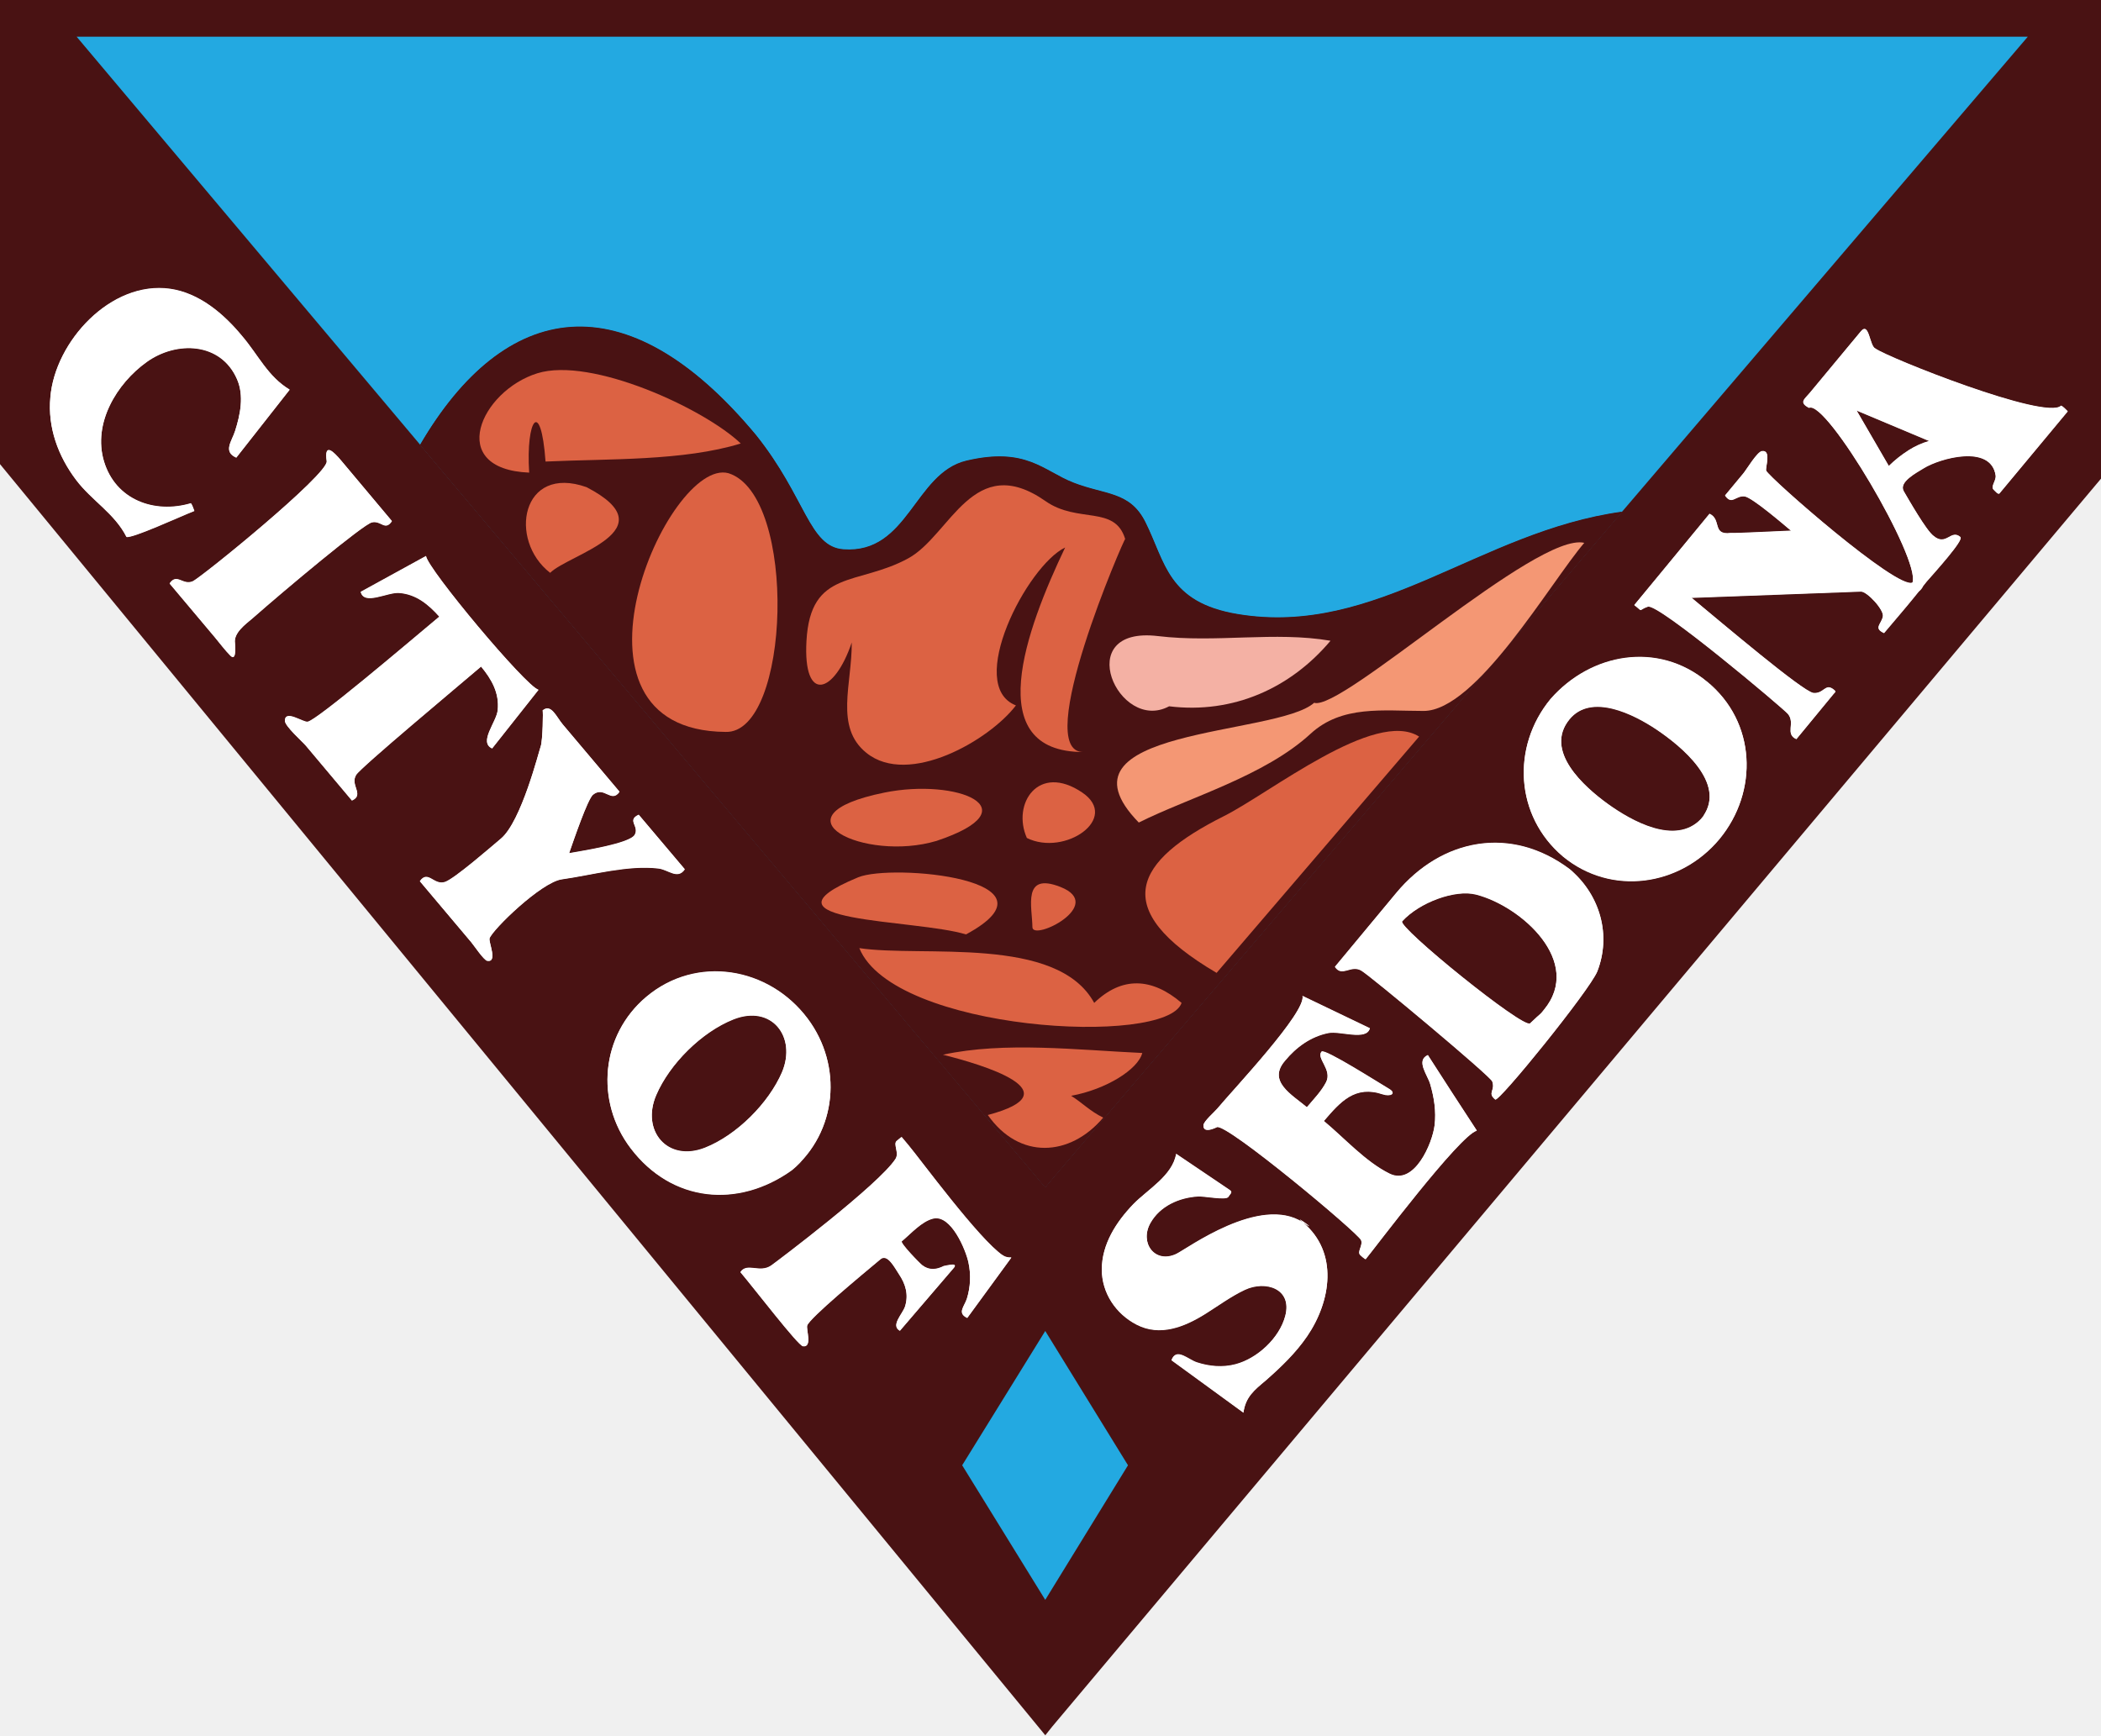
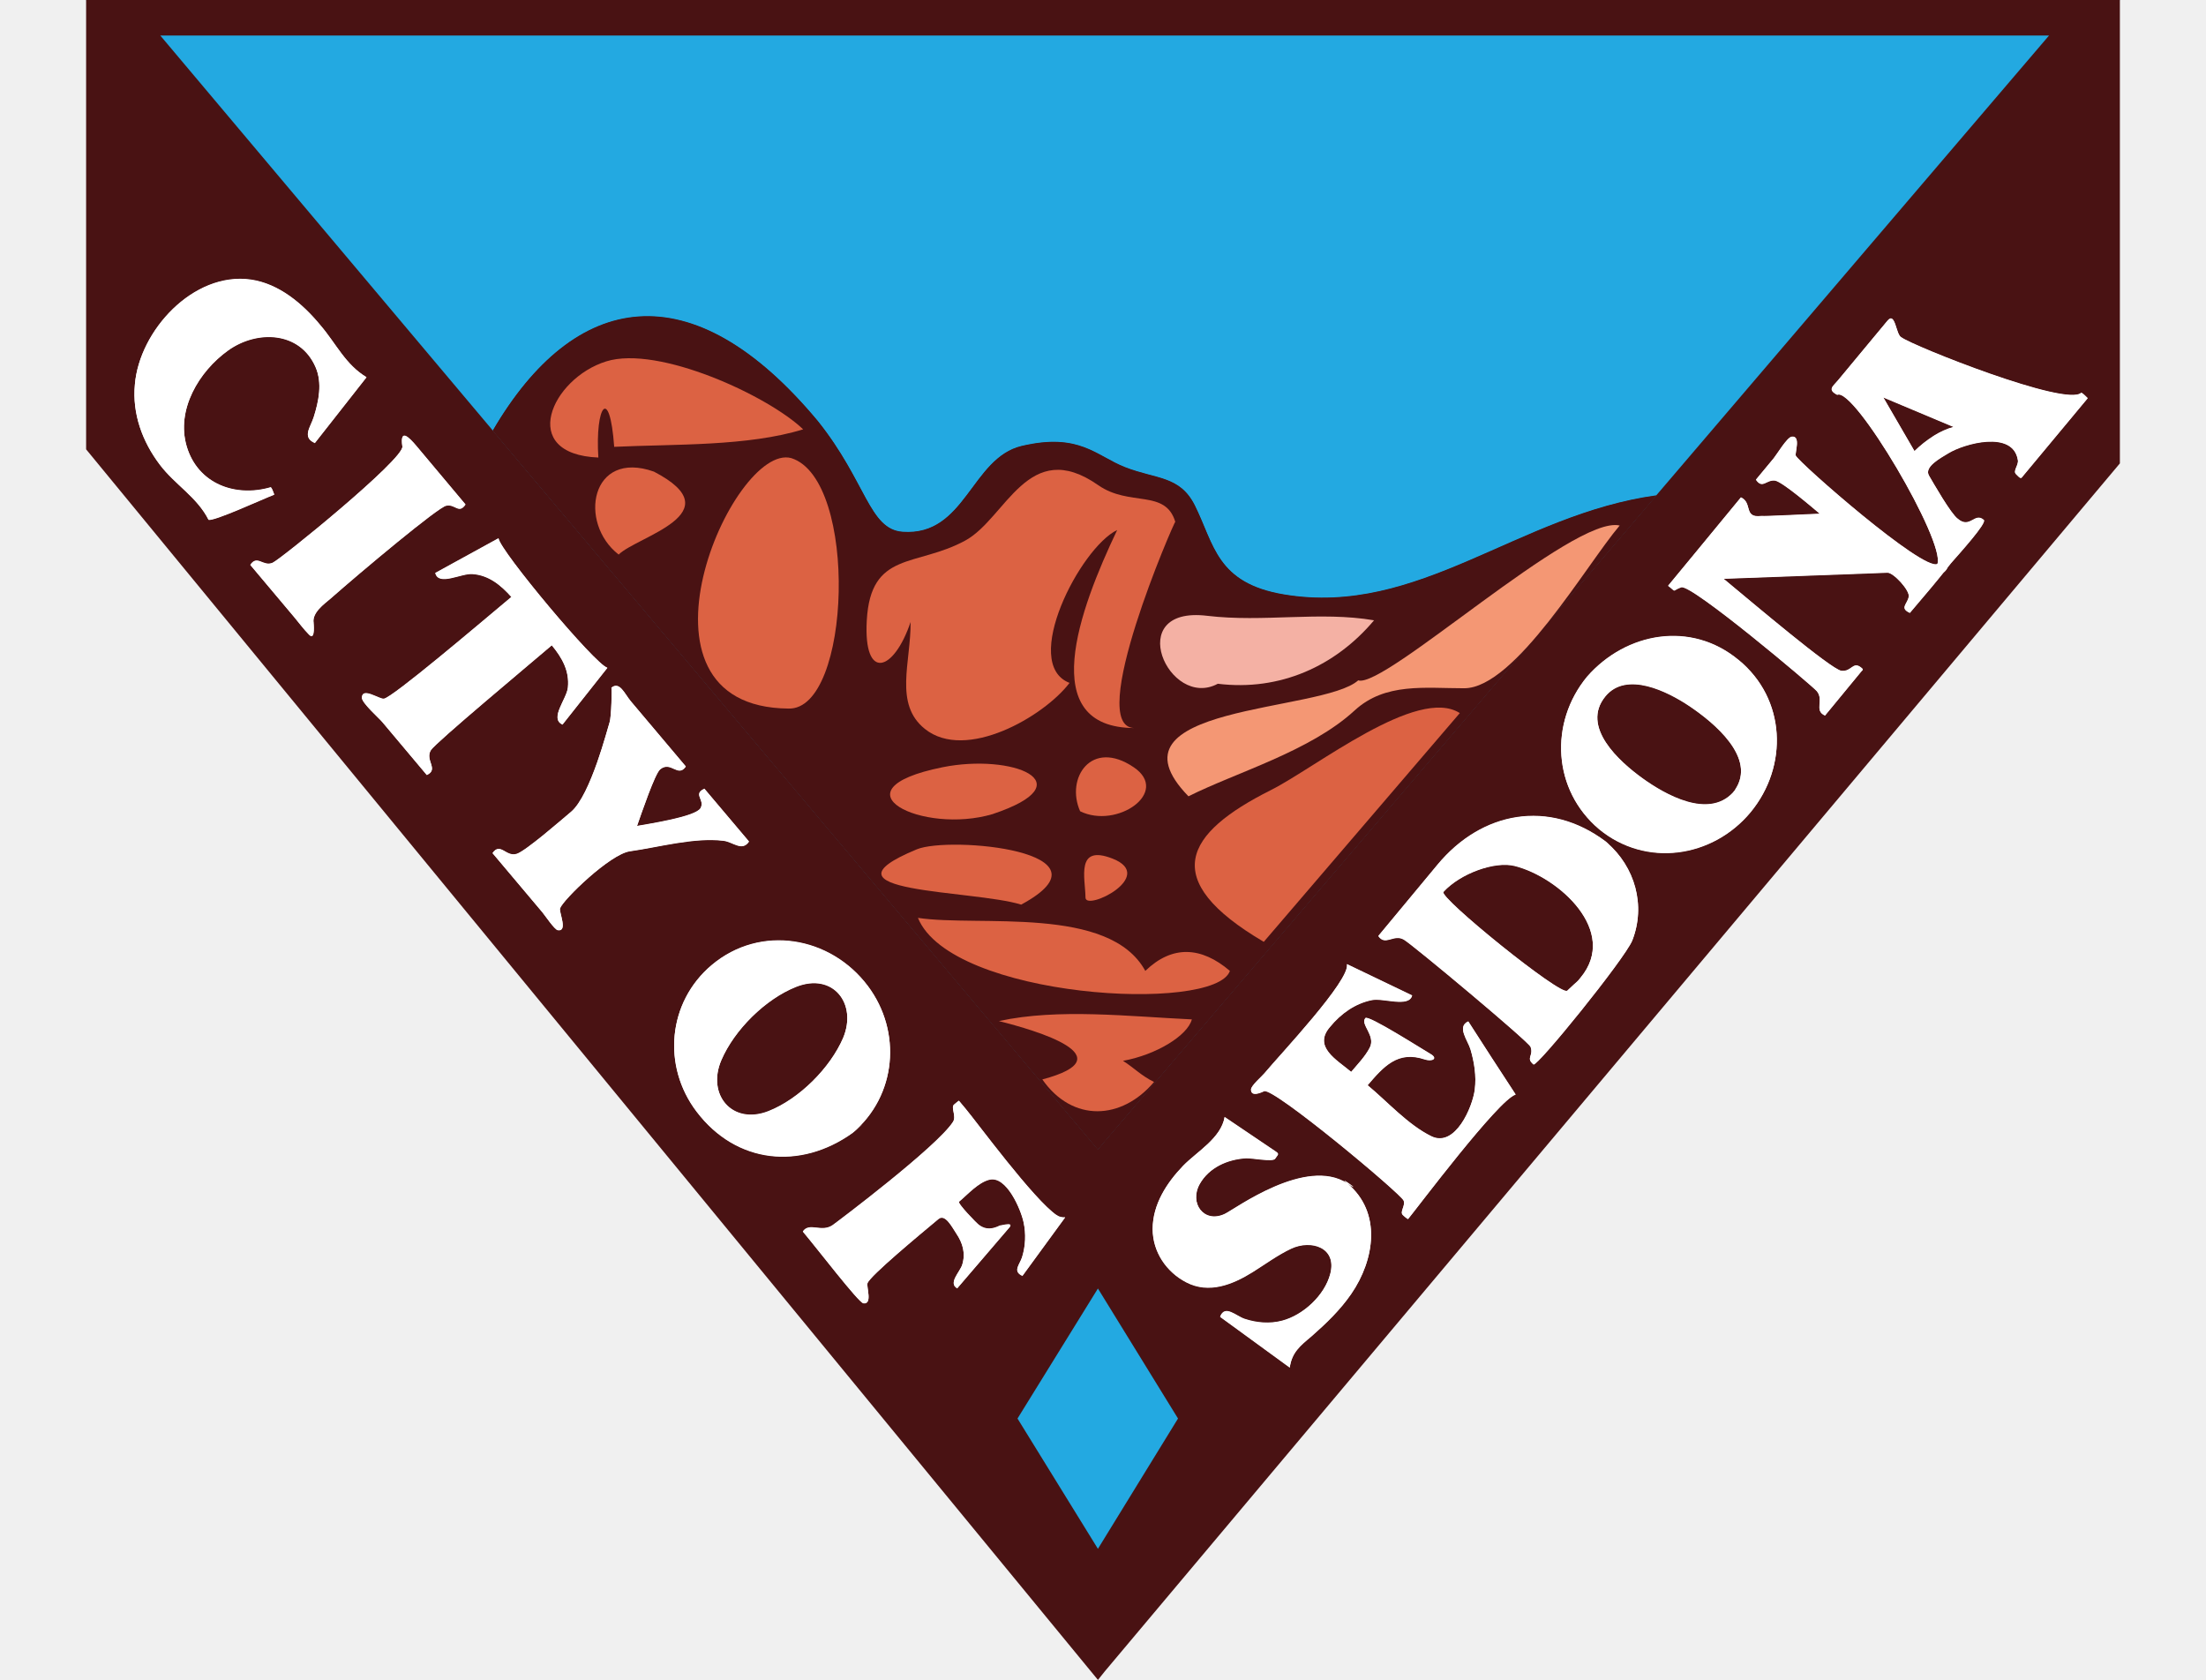
- <svg xmlns="http://www.w3.org/2000/svg" version="1" width="101.668" height="83.984" viewBox="42.185 0 101.668 83.984">
+ <svg xmlns="http://www.w3.org/2000/svg" version="1" width="281" height="214" viewBox="42.185 0 101.668 83.984">
  <path fill="#23A9E1" d="M42.185 0l50.581 59.054L143.853 0z" />
  <path fill="#491213" d="M93.104 0H42.185v22.463l50.582 61.521.338-.424 50.748-60.394V0H93.104zm0 57.05l-.338.41L45.893 1.776h94.418L93.104 57.05z" />
  <path fill="#491213" d="M92.766 57.46l.338-.41 27.576-32.287c-6.912.949-11.863 6.076-18.604 4.955-3.396-.563-3.498-2.514-4.469-4.455-.746-1.493-1.938-1.303-3.486-1.91-1.443-.564-2.277-1.738-5.162-1.061-2.528.592-2.809 4.518-5.953 4.293-1.688-.121-1.811-2.498-4.244-5.539-6.301-7.571-12.157-6.523-16.245.475L92.766 57.46z" />
  <path fill="#FFF" d="M65.464 32.248c.513.618.892 1.284.806 2.116-.06.579-.937 1.55-.271 1.847l2.242-2.834c-.602-.151-5.365-5.849-5.441-6.473l-3.159 1.734c.164.66 1.295.005 1.854.046.828.06 1.424.56 1.953 1.151-1.729 1.449-5.932 5.018-6.375 5.09-.227.037-1.089-.601-1.102-.055-.007.262.853 1.014 1.015 1.209.743.885 1.485 1.771 2.229 2.652.619-.281-.108-.73.205-1.242.235-.374 4.904-4.265 6.044-5.241zM60.192 25.269c.442-.095.623.434.957-.056-.814-.974-1.633-1.945-2.447-2.918-.372-.441-.841-.916-.707.019.089.63-6.113 5.664-6.493 5.819-.479.197-.758-.416-1.108.098l2.192 2.607c.246.293.478.612.747.883.339.339.208-.672.225-.586-.092-.512.526-.947.854-1.228 1.544-1.36 5.397-4.588 5.78-4.638zM51.42 24.352c-1.768.523-3.649-.164-4.207-2.042-.543-1.835.614-3.757 2.071-4.802 1.438-1.031 3.589-.969 4.373.838.346.8.157 1.707-.095 2.503-.16.506-.598 1 .057 1.288.859-1.096 1.721-2.189 2.581-3.285-1.056-.633-1.519-1.684-2.301-2.596-.882-1.07-2.063-2.078-3.481-2.283-2.87-.406-5.574 2.556-5.795 5.244-.137 1.457.374 2.849 1.246 4.002.75.994 1.867 1.623 2.436 2.754.262.095 2.704-1.033 3.285-1.256-.052-.111-.089-.275-.17-.365-.761.225 0 0 0 0zM90.721 60.759c-1.15-.768-4.025-4.689-4.574-5.34-.107-.131-.22-.262-.328-.393-.012-.016-.283.225-.246.189-.174.146.135.574-.053.865-.793 1.238-5.759 4.98-6.017 5.162-.555.385-1.164-.158-1.487.314.719.855 2.778 3.543 3.02 3.582.479.078.146-.814.211-1 .123-.369 2.633-2.445 3.549-3.211.336-.281.688.426.888.723.327.484.475 1 .299 1.568-.117.371-.717.92-.25 1.174l2.612-3.049c.253-.293-.565-.037-.469-.086-.371.189-.719.234-1.063-.029-.097-.068-1.088-1.082-.99-1.166.432-.359.959-.963 1.518-1.1.863-.213 1.582 1.516 1.709 2.129a3.462 3.462 0 0 1-.075 1.75c-.123.387-.486.697.018.93.713-.973 1.424-1.943 2.133-2.92a.657.657 0 0 1-.405-.092c-.128-.084.139.071 0 0zM80.496 56.628c2.205-1.855 2.482-5.053.771-7.338-1.867-2.49-5.371-3.097-7.806-1.052-2.203 1.853-2.487 5.046-.758 7.324 1.991 2.621 5.2 2.918 7.793 1.066 1.157-.974-.099.071 0 0zm-.465-4.752c-.646 1.51-2.201 3.062-3.732 3.666-1.817.715-3.1-.826-2.358-2.553.649-1.516 2.203-3.057 3.735-3.666 1.852-.733 3.066.846 2.355 2.553-.38.889.071-.169 0 0zM74.052 42.021c.476.062.927.551 1.269.043-.74-.879-1.482-1.759-2.228-2.638-.596.269.048.55-.194.972-.244.426-2.56.78-3.176.89.225-.644.896-2.615 1.157-2.835.543-.444.884.433 1.283-.141-.916-1.084-1.83-2.17-2.744-3.253-.311-.366-.559-1.028-.979-.68.039-.031.006 1.473-.088 1.731-.086.235-.937 3.64-1.927 4.472-.493.414-2.237 1.934-2.702 2.096-.541.188-.824-.598-1.22-.037l2.49 2.957c.125.148.603.863.768.893.521.096.06-.893.113-1.086.15-.43 2.5-2.719 3.496-2.857 1.462-.208 3.201-.706 4.682-.527.339.042-.351-.043 0 0zM111.391 52.449c.19.648.299 1.332.215 2.01-.107.873-.979 2.924-2.174 2.34-1.168-.574-2.193-1.729-3.188-2.553.803-.936 1.508-1.748 2.854-1.295.37.123.688-.035.299-.262-.404-.234-3.113-1.965-3.261-1.799-.271.311.527.867.222 1.473-.229.447-.609.834-.933 1.219-.721-.607-1.924-1.252-1.057-2.256.541-.66 1.25-1.172 2.098-1.342.564-.113 1.841.389 2.007-.225-1.089-.521-2.173-1.045-3.259-1.564.177.798-3.35 4.523-4.131 5.462-.112.139-.658.609-.664.799-.01.428.621.096.656.084.486-.182 6.816 5.107 6.973 5.471.101.281-.221.574-.028.73-.011-.01.229.217.254.186.391-.469 4.521-5.977 5.373-6.217-.793-1.215-1.588-2.432-2.367-3.652-.59.258-.021.949.111 1.391zM105.229 59.152c-2.076-1.34-5.597 1.279-6.125 1.531-1.039.49-1.789-.543-1.25-1.502.469-.83 1.393-1.234 2.311-1.289.275-.018 1.351.197 1.459.025.129-.203.228-.223.041-.348-.854-.578-1.711-1.154-2.565-1.732-.177 1.057-1.386 1.729-2.076 2.439-.822.855-1.521 1.932-1.521 3.156 0 1.135.679 2.143 1.677 2.66 1.137.592 2.317.117 3.323-.51.627-.393 1.254-.857 1.924-1.172.996-.467 2.306-.062 1.953 1.27-.28 1.074-1.352 2.062-2.403 2.34-.617.164-1.271.109-1.873-.09-.433-.141-.992-.734-1.229-.111 1.16.848 2.32 1.691 3.48 2.537.104-.76.522-1.09 1.086-1.562.735-.646 1.438-1.318 1.994-2.129 1.158-1.693 1.538-4.062-.206-5.513zM105.229 59.152c.926.598-.59-.494 0 0zM134.462 21.838c-.007.004-.007.004 0 0z" />
  <path fill="#FFF" d="M141.919 19.629c-.729.729-8.42-2.342-8.981-2.765-.289-.116-.299-1.321-.705-.833-.402.488-.81.977-1.215 1.463-.418.506-.838 1.01-1.256 1.514-.261.313-.537.457-.039.72.838-.419 5.418 7.346 5.008 8.461-.726.376-6.914-5.058-7.08-5.415-.053-.146.272-1.021-.211-.945-.229.036-.744.896-.89 1.072l-.889 1.072c.332.484.516-.021.959.042.383.077 1.844 1.331 2.24 1.663-.726.027-2.687.132-2.935.113-.903.112-.422-.662-1.016-.931-.76.922-1.52 1.843-2.277 2.765-.44.535-.885 1.071-1.325 1.606-.054.065-.047.032.051.112.33.272.104.168.567.006.507-.178 6.56 4.931 6.775 5.189.377.45-.154.976.412 1.221.6-.728 1.197-1.457 1.797-2.184.092-.109.141-.1.021-.197-.429-.354-.478.211-1.002.153-.533-.089-4.396-3.368-5.896-4.61l8.197-.304c.301-.011 1.141.896 1.067 1.216-.079.379-.463.559.056.795.479-.576.983-1.149 1.455-1.734l.229-.282a.737.737 0 0 0 .209-.265l.168-.211c.426-.485 1.801-2.006 1.635-2.15-.461-.4-.684.466-1.297-.054-.348-.249-1.223-1.788-1.442-2.162-.265-.449.606-.897.963-1.119.776-.481 3.248-1.183 3.481.349.041.258-.271.549-.084.703.045.037.205.242.271.163.164-.196 2.36-2.843 3.301-3.969-.094-.082-.204-.223-.322-.268zm-7.373 2.155c.077-.049.153-.097 0 0l-.084.054c.015-.008.047-.029.082-.051a5.723 5.723 0 0 0-.959.76l-1.563-2.692c1.178.491 2.354.985 3.524 1.481-.354.098-.69.252-1 .448zM124.8 32.996c-2.375-1.979-5.629-1.404-7.586.831-1.901 2.312-1.711 5.664.605 7.615 2.34 1.926 5.67 1.438 7.572-.847 1.9-2.302 1.769-5.667-.591-7.599zm-.28 6.613c-.019.02-.023.025-.025.025-1.231 1.293-3.356.098-4.506-.73-1.146-.828-3.109-2.568-1.855-4.104 1.058-1.287 3.125-.231 4.191.481 1.199.804 3.412 2.597 2.275 4.216.073-.089.127-.144-.08.112z" />
  <path fill="#FFF" d="M124.8 32.996c1.173.959-.252-.212 0 0zM124.492 39.637l.025-.026c.028-.037.057-.073.08-.11a2.226 2.226 0 0 0-.105.136zM118.208 42.119c.111.094.273.225-.062-.057-2.836-2.127-6.193-1.504-8.402 1.156-.988 1.188-1.977 2.379-2.961 3.566.352.512.764-.117 1.273.176.436.25 6.243 5.101 6.338 5.365.164.459-.254.549.145.875.172.145 4.537-5.244 4.937-6.189.688-1.753.138-3.677-1.268-4.892zm-1.317 6.754c-.24.297-.043.055-.664.65-.308.293-6.438-4.675-6.191-4.943.834-.918 2.566-1.557 3.576-1.299 2.188.561 5.212 3.262 3.279 5.592z" />
  <path fill="#491213" d="M92.765 57.477l.339-.409L120.68 24.78c-6.913.949-11.864 6.077-18.604 4.956-3.396-.564-3.498-2.514-4.47-4.456-.746-1.493-1.937-1.303-3.486-1.91-1.442-.565-2.277-1.738-5.162-1.061-2.528.593-2.808 4.518-5.952 4.293-1.689-.121-1.812-2.497-4.244-5.539-6.302-7.571-12.158-6.523-16.247.475l30.25 35.939z" />
  <g>
    <path fill="#23A9E1" d="M88.745 70.916l4.02-6.5 4.004 6.5-4.004 6.514z" />
  </g>
  <g>
    <path fill="#FFF" d="M65.464 32.265c.513.618.891 1.284.806 2.116-.059.579-.936 1.55-.27 1.846l2.242-2.834c-.603-.151-5.365-5.848-5.442-6.472l-3.159 1.734c.164.661 1.294.005 1.854.046.828.06 1.425.56 1.953 1.152-1.729 1.449-5.932 5.017-6.374 5.09-.227.036-1.089-.601-1.102-.056-.006.262.853 1.014 1.015 1.21l2.229 2.653c.619-.282-.11-.732.205-1.243.233-.374 4.902-4.267 6.043-5.242zM60.191 25.285c.443-.095.624.434.958-.056-.815-.973-1.633-1.945-2.448-2.917-.371-.442-.841-.916-.706.018.089.63-6.113 5.664-6.493 5.82-.479.197-.758-.417-1.109.097l2.193 2.608c.246.292.477.612.747.882.339.339.208-.672.224-.585-.091-.513.527-.948.855-1.228 1.544-1.361 5.397-4.588 5.779-4.639zM51.42 24.368c-1.768.523-3.65-.164-4.207-2.042-.543-1.835.614-3.757 2.071-4.801 1.438-1.032 3.589-.97 4.373.838.346.799.157 1.706-.095 2.502-.16.506-.597 1 .057 1.289.859-1.096 1.721-2.19 2.581-3.286-1.056-.633-1.519-1.683-2.301-2.595-.882-1.071-2.063-2.079-3.481-2.284-2.87-.406-5.574 2.556-5.795 5.245-.137 1.457.374 2.848 1.246 4.001.75.994 1.867 1.623 2.435 2.754.262.095 2.705-1.033 3.286-1.255-.052-.111-.089-.275-.17-.366-.761.226 0 0 0 0zM90.72 60.777c-1.15-.768-4.025-4.689-4.573-5.341-.107-.13-.219-.261-.329-.392-.011-.015-.283.225-.246.19-.173.146.135.573-.052.864-.793 1.24-5.758 4.982-6.016 5.163-.556.384-1.164-.159-1.489.315.719.854 2.78 3.543 3.02 3.582.479.078.147-.814.211-1 .123-.369 2.633-2.445 3.549-3.211.336-.281.688.426.888.723.327.484.475 1 .298 1.568-.116.37-.717.92-.25 1.174l2.613-3.049c.252-.293-.566-.037-.469-.087-.37.19-.719.235-1.063-.028-.096-.07-1.089-1.082-.99-1.166.432-.36.959-.963 1.518-1.1.862-.213 1.582 1.516 1.709 2.129a3.45 3.45 0 0 1-.076 1.75c-.124.387-.487.696.018.93.713-.974 1.423-1.945 2.132-2.92a.695.695 0 0 1-.403-.094c-.127-.085.139.07 0 0zM80.496 56.646c2.205-1.855 2.481-5.053.769-7.339-1.867-2.489-5.371-3.096-7.804-1.052-2.204 1.854-2.489 5.047-.758 7.325 1.991 2.621 5.199 2.918 7.793 1.066 1.156-.975-.099.07 0 0zm-.465-4.753c-.647 1.51-2.201 3.063-3.732 3.667-1.818.715-3.1-.827-2.36-2.553.65-1.516 2.203-3.057 3.737-3.666 1.852-.735 3.066.846 2.355 2.552-.381.89.071-.169 0 0zM74.052 42.037c.475.06.926.55 1.269.042a1300.17 1300.17 0 0 0-2.228-2.637c-.595.269.047.549-.194.971-.244.427-2.56.781-3.176.89.224-.644.896-2.615 1.157-2.835.544-.445.883.432 1.283-.141l-2.743-3.253c-.311-.366-.56-1.028-.98-.68.038-.031.006 1.472-.089 1.733-.086.236-.936 3.638-1.926 4.47-.493.414-2.237 1.934-2.702 2.097-.541.189-.825-.598-1.22-.038l2.491 2.957c.125.148.602.863.767.893.521.094.06-.893.113-1.086.15-.431 2.5-2.719 3.497-2.859 1.461-.205 3.2-.702 4.681-.524.339.042-.352-.043 0 0z" />
  </g>
  <g>
    <path fill="#DC6243" d="M67.792 22.874c-4.043-.167-2.352-3.954.395-4.808 2.611-.813 8.089 1.717 9.843 3.398-2.782.855-6.386.732-9.446.874-.227-3.12-.959-2.032-.792.536z" />
  </g>
  <g>
    <path fill="#DC6243" d="M68.807 27.724c-2.04-1.579-1.396-5.266 1.763-4.146 4.005 2.084-.856 3.239-1.763 4.146 0 0 .042-.042 0 0z" />
  </g>
  <g>
    <path fill="#DC6243" d="M77.295 35.423c-8.62-.071-2.792-13.322.141-12.521 3.373 1.073 2.995 12.622-.141 12.521z" />
  </g>
  <g>
    <path fill="#DC6243" d="M83.401 31.094c-.84 2.501-2.36 2.968-2.191-.07.193-3.503 2.479-2.662 4.93-4.004 2.04-1.119 3.139-5.214 6.641-2.765 1.562 1.093 3.353.179 3.852 1.833-.025-.084-4.545 10.308-2.031 10.308-4.961 0-2.772-5.922-.874-9.899-1.847.885-4.842 6.688-2.382 7.643-1.281 1.686-5.194 3.945-7.234 2.298-1.554-1.249-.694-3.325-.711-5.344z" />
  </g>
  <g>
    <path fill="#DC6243" d="M87.505 40.697c-3.489 1.046-8.122-1.207-2.51-2.34 3.483-.704 7.187.778 2.51 2.34.141-.042-.128.043 0 0z" />
  </g>
  <g>
    <path fill="#DC6243" d="M91.875 40.556c-.736-1.658.562-3.635 2.68-2.199 1.847 1.252-.851 3.106-2.68 2.199z" />
  </g>
  <g>
    <path fill="#DC6243" d="M88.929 45.224c-2.411-.747-10.537-.561-5.218-2.764 1.64-.679 10.154.098 5.218 2.764z" />
  </g>
  <g>
    <path fill="#DC6243" d="M92.144 44.871c-.007-.96-.512-2.679 1.354-1.946 2.235.879-1.354 2.651-1.354 1.946 0 0 0-.169 0 0z" />
  </g>
  <g>
    <path fill="#DC6243" d="M99.363 48.538c-1.437-1.227-2.891-1.295-4.229 0-1.795-3.293-8.318-2.19-11.366-2.651 1.638 4.029 14.864 4.78 15.595 2.651z" />
  </g>
  <g>
    <path fill="#DC6243" d="M97.46 50.962c-3.151-.146-6.671-.563-9.646.084 1.86.466 6.396 1.795 2.172 2.918 1.516 2.168 3.974 2.029 5.584.127-.654-.322-1.01-.719-1.552-1.057 1.672-.303 3.234-1.267 3.442-2.072z" />
  </g>
  <g>
    <path fill="#DC6243" d="M101.056 47.085c-5.288-3.112-3.95-5.427.354-7.586 2.254-1.131 7.323-5.208 9.446-3.85l-9.8 11.436z" />
  </g>
  <g>
    <path fill="#F49774" d="M97.291 39.809c-4.479-4.601 6.688-4.178 8.486-5.796 1.312.437 10.769-8.283 13.071-7.741-1.655 1.941-5.22 8.136-7.774 8.136-1.965 0-3.95-.292-5.473 1.107-2.223 2.048-5.907 3.09-8.31 4.294z" />
  </g>
  <g>
    <path fill="#F4B1A4" d="M98.758 34.183c-2.453 1.319-4.772-3.907-.537-3.398 2.813.338 5.662-.237 8.348.226-1.927 2.291-4.706 3.553-7.811 3.172z" />
  </g>
  <g>
    <path fill="#FFF" d="M111.39 52.466c.191.648.299 1.332.215 2.009-.106.873-.979 2.925-2.173 2.34-1.169-.573-2.194-1.728-3.188-2.552.802-.936 1.507-1.749 2.854-1.295.37.123.688-.036.299-.262-.404-.234-3.113-1.965-3.261-1.799-.271.311.528.867.221 1.473-.229.447-.609.834-.932 1.219-.72-.607-1.923-1.253-1.057-2.256.542-.66 1.25-1.172 2.098-1.342.565-.114 1.841.389 2.006-.225-1.087-.521-2.172-1.044-3.258-1.565.177.799-3.349 4.525-4.131 5.463-.113.138-.658.609-.664.798-.009.429.622.097.657.084.485-.181 6.815 5.108 6.973 5.471.1.281-.221.574-.029.731-.011-.01.229.217.253.185.392-.468 4.522-5.976 5.374-6.217a436.347 436.347 0 0 1-2.368-3.651c-.59.258-.019.949.111 1.391zM105.229 59.169c-2.077-1.34-5.596 1.279-6.125 1.531-1.039.491-1.789-.543-1.251-1.502.469-.83 1.394-1.234 2.311-1.289.276-.018 1.35.197 1.459.025.13-.202.228-.221.042-.346l-2.567-1.733c-.176 1.056-1.385 1.728-2.076 2.44-.822.854-1.52 1.931-1.52 3.156 0 1.135.679 2.143 1.677 2.66 1.136.592 2.317.116 3.324-.511.627-.392 1.254-.856 1.924-1.171.996-.467 2.304-.062 1.953 1.27-.282 1.073-1.352 2.062-2.405 2.34-.616.164-1.27.109-1.872-.09-.432-.142-.993-.734-1.229-.111l3.481 2.537c.104-.76.522-1.09 1.086-1.563.735-.646 1.438-1.319 1.994-2.13 1.158-1.692 1.537-4.061-.206-5.513z" />
    <path fill="#FFF" d="M105.229 59.169c.925.598-.591-.494 0 0zM134.462 21.855c-.007.004-.007.004 0 0z" />
    <path fill="#FFF" d="M141.92 19.645c-.729.729-8.42-2.341-8.982-2.764-.29-.116-.3-1.321-.705-.833-.403.488-.81.976-1.216 1.463l-1.256 1.513c-.26.314-.537.458-.038.72.837-.419 5.417 7.346 5.008 8.461-.725.376-6.915-5.057-7.081-5.415-.052-.146.273-1.021-.211-.945-.229.036-.743.896-.889 1.072l-.889 1.072c.332.485.517-.021.959.042.383.077 1.844 1.331 2.24 1.664-.725.027-2.685.131-2.934.113-.903.112-.422-.663-1.015-.931-.76.922-1.521 1.843-2.277 2.764l-1.326 1.607c-.054.065-.047.032.05.112.33.273.104.168.568.006.506-.177 6.559 4.931 6.776 5.19.377.45-.154.975.411 1.221.6-.728 1.197-1.457 1.798-2.184.091-.11.141-.1.021-.198-.427-.353-.476.212-1.002.154-.533-.089-4.395-3.369-5.895-4.61l8.198-.304c.301-.011 1.14.896 1.068 1.216-.081.378-.463.558.054.794.479-.575.985-1.149 1.456-1.734l.228-.282a.74.74 0 0 0 .21-.265l.168-.211c.425-.485 1.8-2.006 1.635-2.15-.461-.4-.685.466-1.298-.054-.348-.249-1.223-1.788-1.443-2.162-.264-.449.608-.897.964-1.119.776-.482 3.247-1.183 3.482.348.04.258-.271.55-.084.704.044.037.204.242.27.163.163-.197 2.361-2.843 3.301-3.969-.098-.082-.207-.224-.324-.269zm-7.374 2.156c.077-.049.153-.098 0 0a2.533 2.533 0 0 0-.084.054l.082-.052c-.345.22-.668.473-.958.761-.521-.897-1.044-1.795-1.564-2.693 1.178.491 2.353.985 3.524 1.481a3.735 3.735 0 0 0-1 .449zM124.801 33.012c-2.375-1.979-5.63-1.404-7.586.832-1.903 2.312-1.712 5.663.604 7.615 2.34 1.926 5.671 1.438 7.572-.846 1.899-2.303 1.769-5.668-.59-7.601zm-.281 6.614l-.025.027c-1.232 1.292-3.358.096-4.506-.731-1.146-.829-3.11-2.57-1.855-4.104 1.056-1.287 3.124-.231 4.191.482 1.199.803 3.411 2.596 2.275 4.216.074-.09.126-.148-.08.11z" />
    <path fill="#FFF" d="M124.801 33.012c1.171.959-.253-.211 0 0zM124.492 39.653l.025-.027c.029-.037.057-.073.08-.11-.048.061-.109.137-.105.137zM118.209 42.136c.111.094.272.224-.063-.057-2.835-2.127-6.193-1.504-8.401 1.157-.988 1.189-1.977 2.378-2.961 3.567.351.512.763-.118 1.272.176.437.25 6.244 5.101 6.339 5.366.164.458-.255.548.145.875.172.143 4.536-5.245 4.935-6.191.689-1.755.139-3.678-1.266-4.893zm-1.318 6.754c-.24.296-.044.054-.665.65-.306.293-6.438-4.675-6.191-4.944.835-.918 2.566-1.556 3.576-1.297 2.19.56 5.213 3.26 3.28 5.591z" />
  </g>
</svg>
